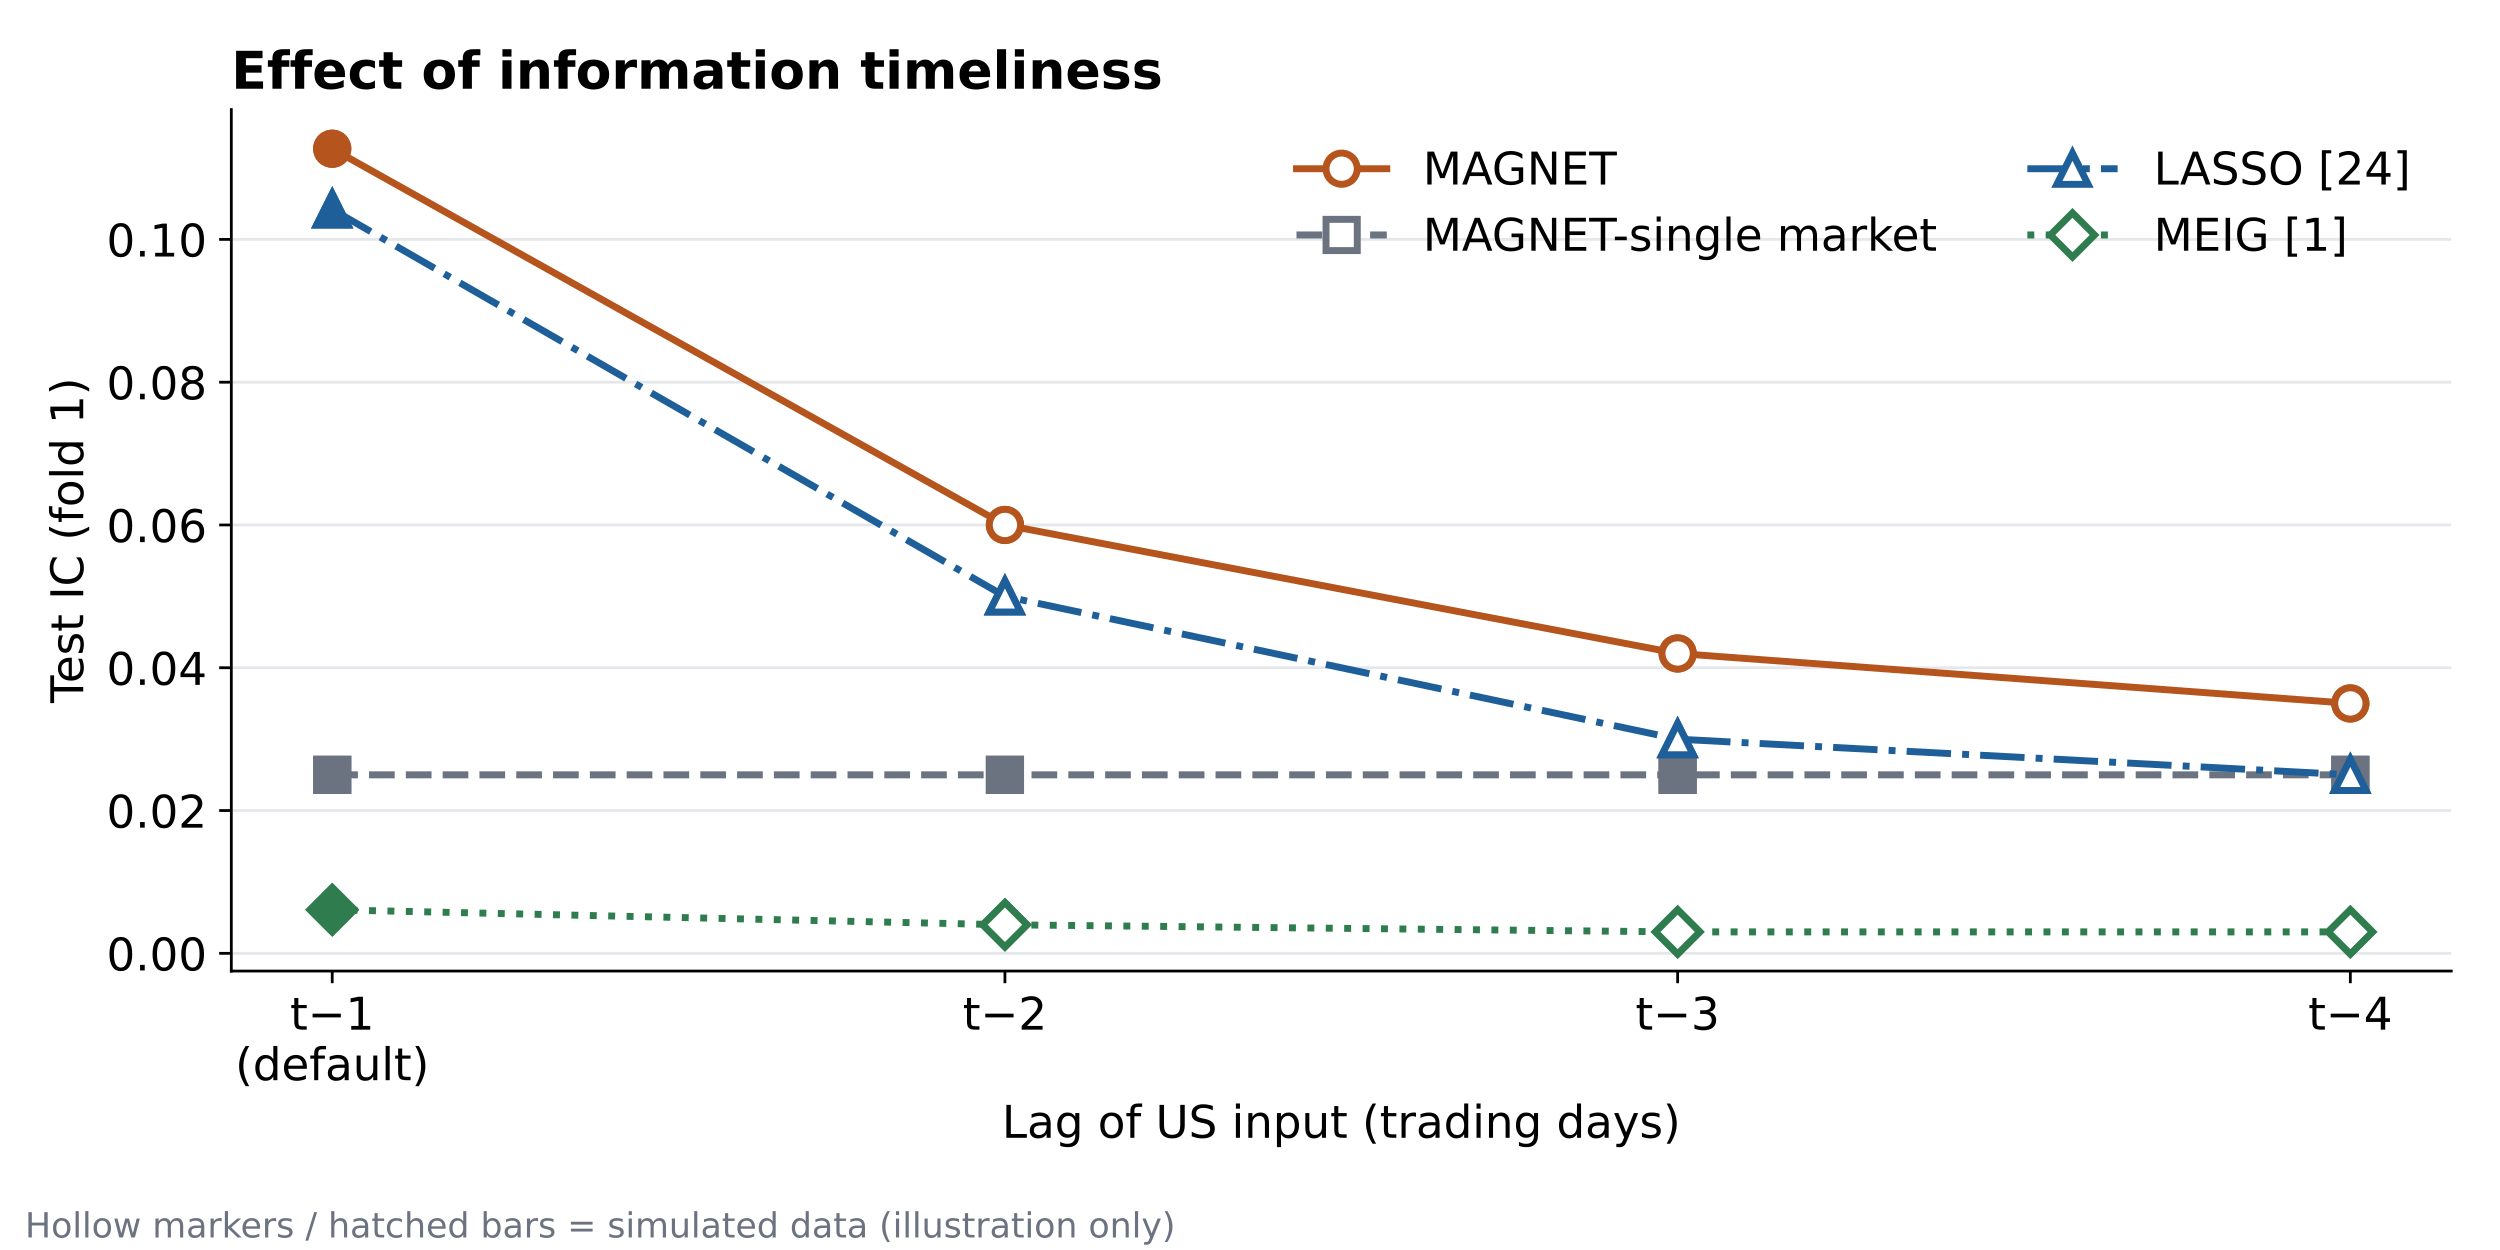
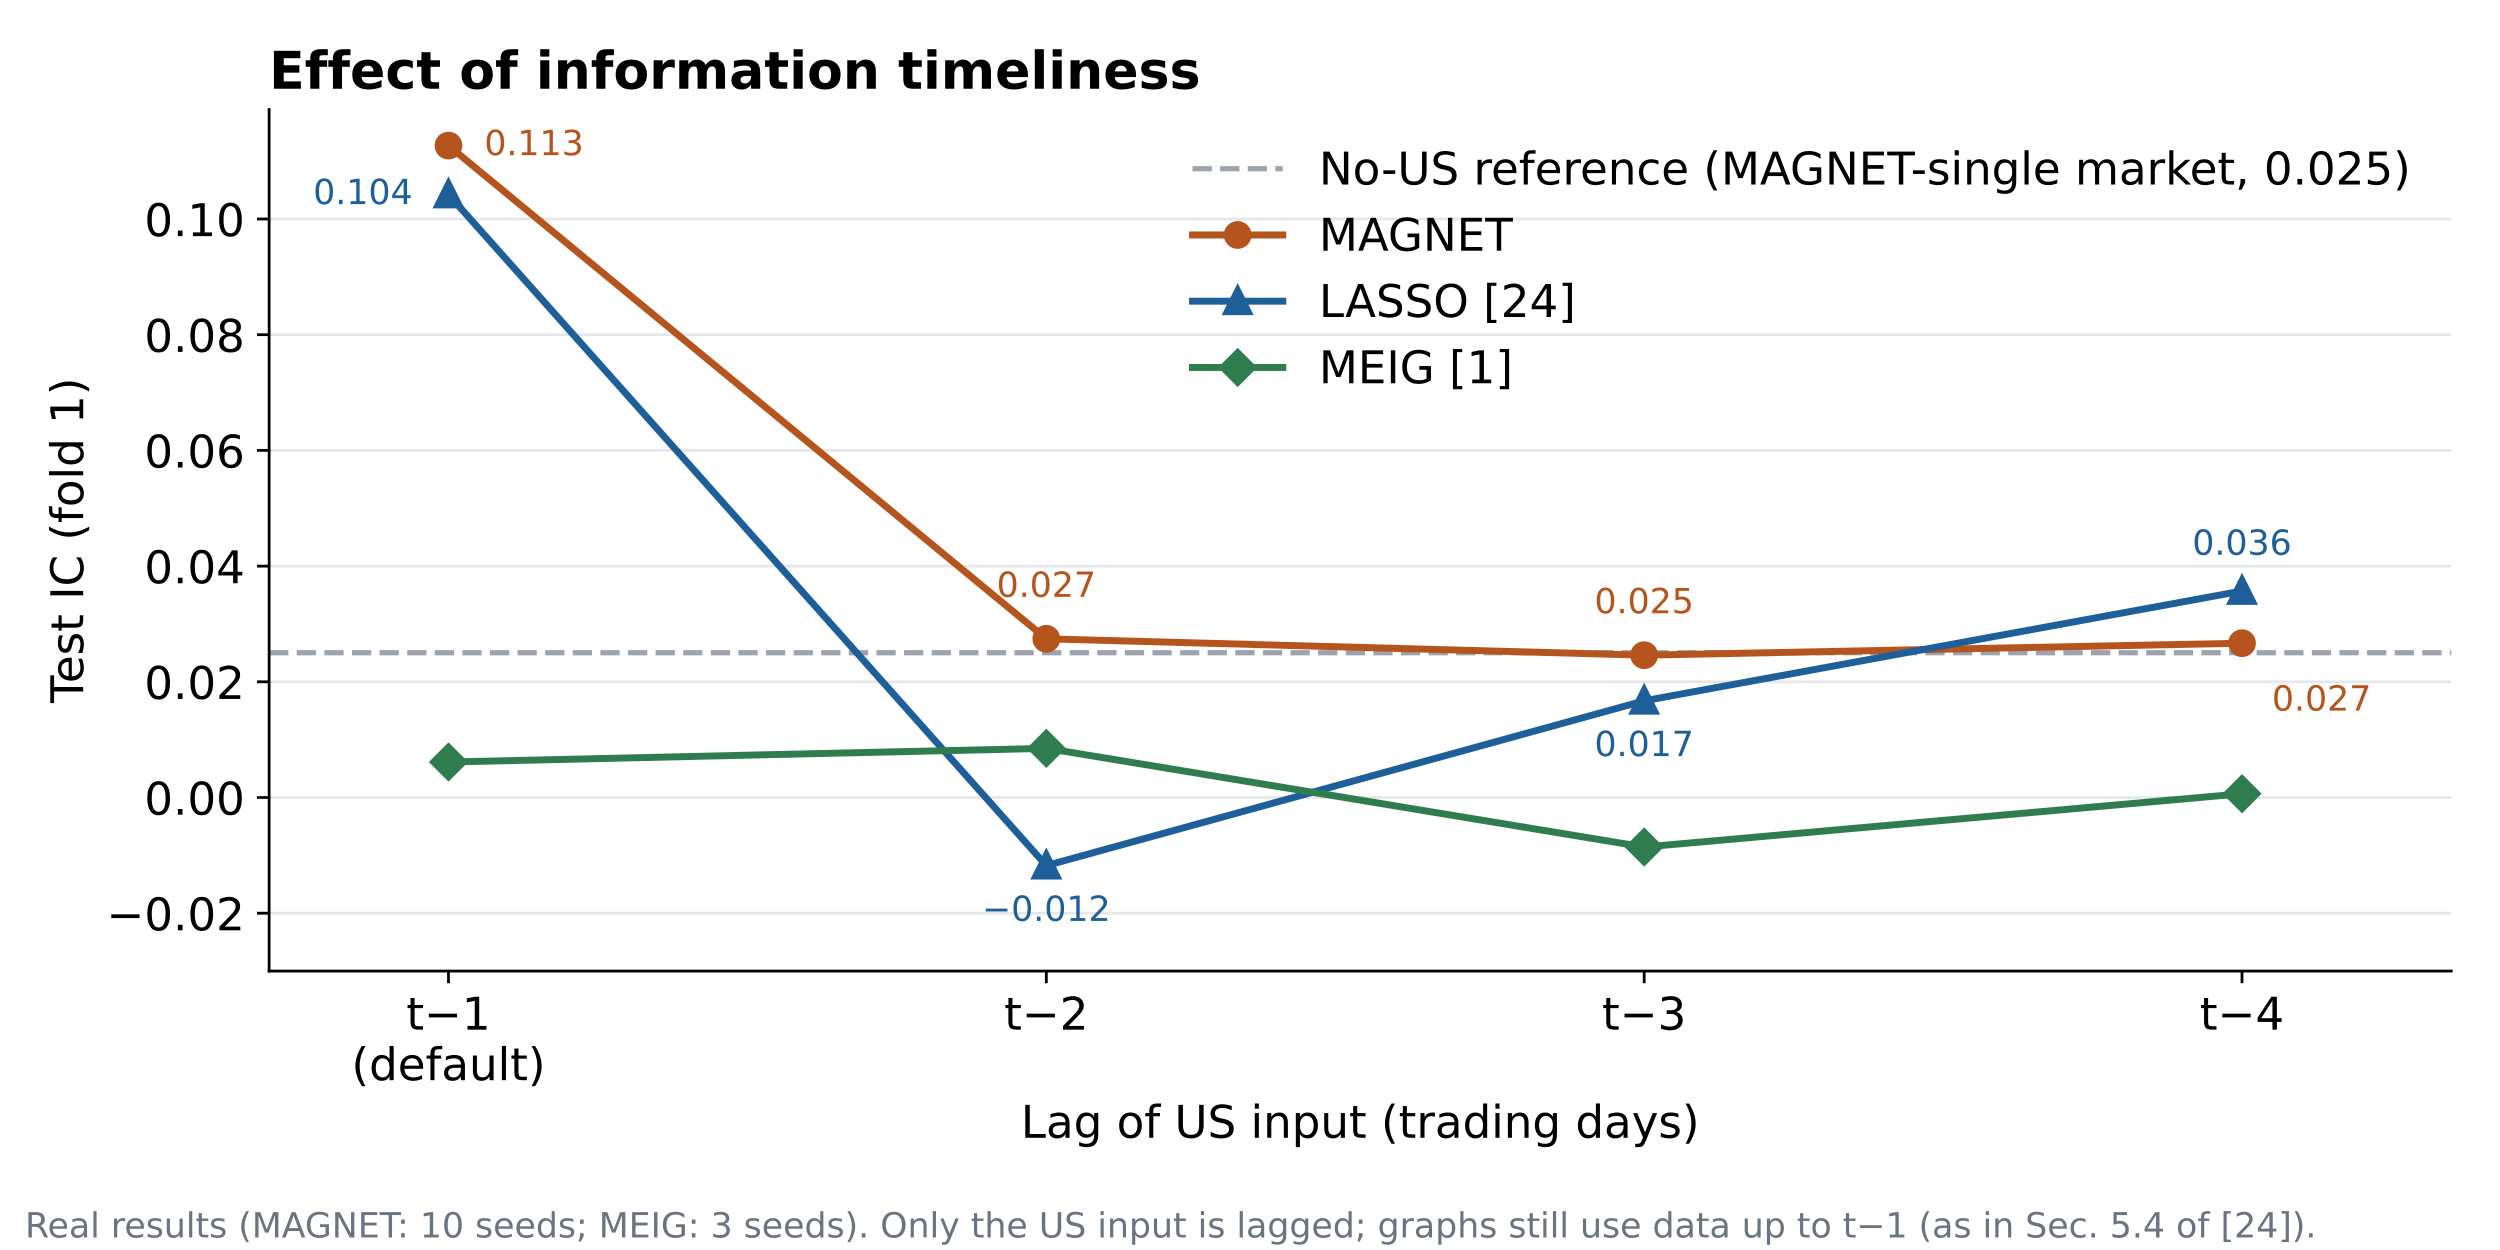
<svg xmlns="http://www.w3.org/2000/svg" xmlns:xlink="http://www.w3.org/1999/xlink" width="720pt" height="360pt" viewBox="0 0 720 360" version="1.1">
  <defs>
    <style type="text/css">*{stroke-linejoin: round; stroke-linecap: butt}</style>
  </defs>
  <g id="figure_1">
    <g id="patch_1">
      <path d="M 0 360  L 720 360  L 720 0  L 0 0  z " style="fill: #ffffff" />
    </g>
    <g id="axes_1">
      <g id="patch_2">
-         <path d="M 66.62 279.664  L 705.96 279.664  L 705.96 31.56  L 66.62 31.56  z " style="fill: #ffffff" />
+         <path d="M 77.51 279.664  L 705.96 279.664  L 705.96 31.56  L 77.51 31.56  z " style="fill: #ffffff" />
      </g>
      <g id="matplotlib.axis_1">
        <g id="xtick_1">
          <g id="line2d_1">
            <defs>
-               <path id="md78af3b7eb" d="M 0 0  L 0 3.5  " style="stroke: #000000; stroke-width: 0.8" />
+               <path id="m58a9f85741" d="M 0 0  L 0 3.5  " style="stroke: #000000; stroke-width: 0.8" />
            </defs>
            <g>
-               <use xlink:href="#md78af3b7eb" x="95.681" y="279.664" style="stroke: #000000; stroke-width: 0.8" />
+               <use xlink:href="#m58a9f85741" x="129.163" y="279.664" style="stroke: #000000; stroke-width: 0.8" />
            </g>
          </g>
          <g id="text_1">
-             <text style="font-size: 13px; font-family: 'DejaVu Sans'" transform="translate(83.55028 296.542)">t−1</text>
-             <text style="font-size: 13px; font-family: 'DejaVu Sans'" transform="translate(67.73802 311.0991)">(default)</text>
+             <text style="font-size: 13px; font-family: 'DejaVu Sans'" transform="translate(117.0328 296.542)">t−1</text>
+             <text style="font-size: 13px; font-family: 'DejaVu Sans'" transform="translate(101.2205 311.0991)">(default)</text>
          </g>
        </g>
        <g id="xtick_2">
          <g id="line2d_2">
            <g>
-               <use xlink:href="#md78af3b7eb" x="289.42" y="279.664" style="stroke: #000000; stroke-width: 0.8" />
+               <use xlink:href="#m58a9f85741" x="301.342" y="279.664" style="stroke: #000000; stroke-width: 0.8" />
            </g>
          </g>
          <g id="text_2">
-             <text style="font-size: 13px; font-family: 'DejaVu Sans'; text-anchor: middle" x="289.42" y="296.542" transform="rotate(-0 289.4203 296.542)">t−2</text>
+             <text style="font-size: 13px; font-family: 'DejaVu Sans'; text-anchor: middle" x="301.342" y="296.542" transform="rotate(-0 301.3415 296.542)">t−2</text>
          </g>
        </g>
        <g id="xtick_3">
          <g id="line2d_3">
            <g>
-               <use xlink:href="#md78af3b7eb" x="483.16" y="279.664" style="stroke: #000000; stroke-width: 0.8" />
+               <use xlink:href="#m58a9f85741" x="473.52" y="279.664" style="stroke: #000000; stroke-width: 0.8" />
            </g>
          </g>
          <g id="text_3">
-             <text style="font-size: 13px; font-family: 'DejaVu Sans'; text-anchor: middle" x="483.16" y="296.542" transform="rotate(-0 483.1597 296.542)">t−3</text>
+             <text style="font-size: 13px; font-family: 'DejaVu Sans'; text-anchor: middle" x="473.52" y="296.542" transform="rotate(-0 473.5196 296.542)">t−3</text>
          </g>
        </g>
        <g id="xtick_4">
          <g id="line2d_4">
            <g>
-               <use xlink:href="#md78af3b7eb" x="676.899" y="279.664" style="stroke: #000000; stroke-width: 0.8" />
+               <use xlink:href="#m58a9f85741" x="645.698" y="279.664" style="stroke: #000000; stroke-width: 0.8" />
            </g>
          </g>
          <g id="text_4">
-             <text style="font-size: 13px; font-family: 'DejaVu Sans'; text-anchor: middle" x="676.899" y="296.542" transform="rotate(-0 676.8991 296.542)">t−4</text>
+             <text style="font-size: 13px; font-family: 'DejaVu Sans'; text-anchor: middle" x="645.698" y="296.542" transform="rotate(-0 645.6977 296.542)">t−4</text>
          </g>
        </g>
        <g id="text_5">
-           <text style="font-size: 13px; font-family: 'DejaVu Sans'; text-anchor: middle" x="386.29" y="327.681" transform="rotate(-0 386.29 327.6807)">Lag of US input (trading days)</text>
+           <text style="font-size: 13px; font-family: 'DejaVu Sans'; text-anchor: middle" x="391.735" y="327.681" transform="rotate(-0 391.735 327.6807)">Lag of US input (trading days)</text>
        </g>
      </g>
      <g id="matplotlib.axis_2">
        <g id="ytick_1">
          <g id="line2d_5">
-             <path d="M 66.62 274.555  L 705.96 274.555  " clip-path="url(#pb8edd65699)" style="fill: none; stroke: #e5e7eb; stroke-width: 0.8; stroke-linecap: square" />
+             <path d="M 77.51 263.003  L 705.96 263.003  " clip-path="url(#p80604689a9)" style="fill: none; stroke: #e5e7eb; stroke-width: 0.8; stroke-linecap: square" />
          </g>
          <g id="line2d_6">
            <defs>
-               <path id="mc77940cc1b" d="M 0 0  L -3.5 0  " style="stroke: #000000; stroke-width: 0.8" />
+               <path id="m87b561cf2a" d="M 0 0  L -3.5 0  " style="stroke: #000000; stroke-width: 0.8" />
            </defs>
            <g>
-               <use xlink:href="#mc77940cc1b" x="66.62" y="274.555" style="stroke: #000000; stroke-width: 0.8" />
+               <use xlink:href="#m87b561cf2a" x="77.51" y="263.003" style="stroke: #000000; stroke-width: 0.8" />
            </g>
          </g>
          <g id="text_6">
-             <text style="font-size: 13px; font-family: 'DejaVu Sans'; text-anchor: end" x="59.62" y="279.494" transform="rotate(-0 59.62 279.4937)">0.00</text>
+             <text style="font-size: 13px; font-family: 'DejaVu Sans'; text-anchor: end" x="70.51" y="267.942" transform="rotate(-0 70.51 267.9422)">−0.02</text>
          </g>
        </g>
        <g id="ytick_2">
          <g id="line2d_7">
-             <path d="M 66.62 233.434  L 705.96 233.434  " clip-path="url(#pb8edd65699)" style="fill: none; stroke: #e5e7eb; stroke-width: 0.8; stroke-linecap: square" />
+             <path d="M 77.51 229.682  L 705.96 229.682  " clip-path="url(#p80604689a9)" style="fill: none; stroke: #e5e7eb; stroke-width: 0.8; stroke-linecap: square" />
          </g>
          <g id="line2d_8">
            <g>
-               <use xlink:href="#mc77940cc1b" x="66.62" y="233.434" style="stroke: #000000; stroke-width: 0.8" />
+               <use xlink:href="#m87b561cf2a" x="77.51" y="229.682" style="stroke: #000000; stroke-width: 0.8" />
            </g>
          </g>
          <g id="text_7">
-             <text style="font-size: 13px; font-family: 'DejaVu Sans'; text-anchor: end" x="59.62" y="238.373" transform="rotate(-0 59.62 238.3726)">0.02</text>
+             <text style="font-size: 13px; font-family: 'DejaVu Sans'; text-anchor: end" x="70.51" y="234.621" transform="rotate(-0 70.51 234.6208)">0.00</text>
          </g>
        </g>
        <g id="ytick_3">
          <g id="line2d_9">
-             <path d="M 66.62 192.313  L 705.96 192.313  " clip-path="url(#pb8edd65699)" style="fill: none; stroke: #e5e7eb; stroke-width: 0.8; stroke-linecap: square" />
+             <path d="M 77.51 196.36  L 705.96 196.36  " clip-path="url(#p80604689a9)" style="fill: none; stroke: #e5e7eb; stroke-width: 0.8; stroke-linecap: square" />
          </g>
          <g id="line2d_10">
            <g>
-               <use xlink:href="#mc77940cc1b" x="66.62" y="192.313" style="stroke: #000000; stroke-width: 0.8" />
+               <use xlink:href="#m87b561cf2a" x="77.51" y="196.36" style="stroke: #000000; stroke-width: 0.8" />
            </g>
          </g>
          <g id="text_8">
-             <text style="font-size: 13px; font-family: 'DejaVu Sans'; text-anchor: end" x="59.62" y="197.252" transform="rotate(-0 59.62 197.2515)">0.04</text>
+             <text style="font-size: 13px; font-family: 'DejaVu Sans'; text-anchor: end" x="70.51" y="201.299" transform="rotate(-0 70.51 201.2993)">0.02</text>
          </g>
        </g>
        <g id="ytick_4">
          <g id="line2d_11">
-             <path d="M 66.62 151.191  L 705.96 151.191  " clip-path="url(#pb8edd65699)" style="fill: none; stroke: #e5e7eb; stroke-width: 0.8; stroke-linecap: square" />
+             <path d="M 77.51 163.039  L 705.96 163.039  " clip-path="url(#p80604689a9)" style="fill: none; stroke: #e5e7eb; stroke-width: 0.8; stroke-linecap: square" />
          </g>
          <g id="line2d_12">
            <g>
-               <use xlink:href="#mc77940cc1b" x="66.62" y="151.191" style="stroke: #000000; stroke-width: 0.8" />
+               <use xlink:href="#m87b561cf2a" x="77.51" y="163.039" style="stroke: #000000; stroke-width: 0.8" />
            </g>
          </g>
          <g id="text_9">
-             <text style="font-size: 13px; font-family: 'DejaVu Sans'; text-anchor: end" x="59.62" y="156.13" transform="rotate(-0 59.62 156.1305)">0.06</text>
+             <text style="font-size: 13px; font-family: 'DejaVu Sans'; text-anchor: end" x="70.51" y="167.978" transform="rotate(-0 70.51 167.9778)">0.04</text>
          </g>
        </g>
        <g id="ytick_5">
          <g id="line2d_13">
-             <path d="M 66.62 110.07  L 705.96 110.07  " clip-path="url(#pb8edd65699)" style="fill: none; stroke: #e5e7eb; stroke-width: 0.8; stroke-linecap: square" />
+             <path d="M 77.51 129.717  L 705.96 129.717  " clip-path="url(#p80604689a9)" style="fill: none; stroke: #e5e7eb; stroke-width: 0.8; stroke-linecap: square" />
          </g>
          <g id="line2d_14">
            <g>
-               <use xlink:href="#mc77940cc1b" x="66.62" y="110.07" style="stroke: #000000; stroke-width: 0.8" />
+               <use xlink:href="#m87b561cf2a" x="77.51" y="129.717" style="stroke: #000000; stroke-width: 0.8" />
            </g>
          </g>
          <g id="text_10">
-             <text style="font-size: 13px; font-family: 'DejaVu Sans'; text-anchor: end" x="59.62" y="115.009" transform="rotate(-0 59.62 115.0094)">0.08</text>
+             <text style="font-size: 13px; font-family: 'DejaVu Sans'; text-anchor: end" x="70.51" y="134.656" transform="rotate(-0 70.51 134.6563)">0.06</text>
          </g>
        </g>
        <g id="ytick_6">
          <g id="line2d_15">
-             <path d="M 66.62 68.949  L 705.96 68.949  " clip-path="url(#pb8edd65699)" style="fill: none; stroke: #e5e7eb; stroke-width: 0.8; stroke-linecap: square" />
+             <path d="M 77.51 96.396  L 705.96 96.396  " clip-path="url(#p80604689a9)" style="fill: none; stroke: #e5e7eb; stroke-width: 0.8; stroke-linecap: square" />
          </g>
          <g id="line2d_16">
            <g>
-               <use xlink:href="#mc77940cc1b" x="66.62" y="68.949" style="stroke: #000000; stroke-width: 0.8" />
+               <use xlink:href="#m87b561cf2a" x="77.51" y="96.396" style="stroke: #000000; stroke-width: 0.8" />
            </g>
          </g>
          <g id="text_11">
-             <text style="font-size: 13px; font-family: 'DejaVu Sans'; text-anchor: end" x="59.62" y="73.888" transform="rotate(-0 59.62 73.88832)">0.10</text>
-           </g>
-         </g>
-         <g id="text_12">
-           <text style="font-size: 13px; font-family: 'DejaVu Sans'; text-anchor: middle" x="23.971" y="155.612" transform="rotate(-90 23.97109 155.612)">Test IC (fold 1)</text>
-         </g>
-       </g>
-       <g id="line2d_17">
-         <path d="M 95.681 42.837  L 289.42 151.191  L 483.16 188.2  L 676.899 202.593  " clip-path="url(#pb8edd65699)" style="fill: none; stroke: #b5541c; stroke-width: 2; stroke-linecap: square" />
+             <text style="font-size: 13px; font-family: 'DejaVu Sans'; text-anchor: end" x="70.51" y="101.335" transform="rotate(-0 70.51 101.3349)">0.08</text>
+           </g>
+         </g>
+         <g id="ytick_7">
+           <g id="line2d_17">
+             <path d="M 77.51 63.074  L 705.96 63.074  " clip-path="url(#p80604689a9)" style="fill: none; stroke: #e5e7eb; stroke-width: 0.8; stroke-linecap: square" />
+           </g>
+           <g id="line2d_18">
+             <g>
+               <use xlink:href="#m87b561cf2a" x="77.51" y="63.074" style="stroke: #000000; stroke-width: 0.8" />
+             </g>
+           </g>
+           <g id="text_12">
+             <text style="font-size: 13px; font-family: 'DejaVu Sans'; text-anchor: end" x="70.51" y="68.013" transform="rotate(-0 70.51 68.0134)">0.10</text>
+           </g>
+         </g>
+         <g id="text_13">
+           <text style="font-size: 13px; font-family: 'DejaVu Sans'; text-anchor: middle" x="23.968" y="155.612" transform="rotate(-90 23.9675 155.612)">Test IC (fold 1)</text>
+         </g>
+       </g>
+       <g id="line2d_19">
+         <path d="M 77.51 187.99  L 705.96 187.99  " clip-path="url(#p80604689a9)" style="fill: none; stroke-dasharray: 5.55,2.4; stroke-dashoffset: 0; stroke: #9ca3af; stroke-width: 1.5" />
+       </g>
+       <g id="line2d_20">
+         <path d="M 129.163 41.928  L 301.342 183.979  L 473.52 188.696  L 645.698 185.24  " clip-path="url(#p80604689a9)" style="fill: none; stroke: #b5541c; stroke-width: 2; stroke-linecap: square" />
        <defs>
-           <path id="m937415e508" d="M 0 4.5  C 1.193 4.5 2.338 4.026 3.182 3.182  C 4.026 2.338 4.5 1.193 4.5 0  C 4.5 -1.193 4.026 -2.338 3.182 -3.182  C 2.338 -4.026 1.193 -4.5 0 -4.5  C -1.193 -4.5 -2.338 -4.026 -3.182 -3.182  C -4.026 -2.338 -4.5 -1.193 -4.5 0  C -4.5 1.193 -4.026 2.338 -3.182 3.182  C -2.338 4.026 -1.193 4.5 0 4.5  z " style="stroke: #b5541c; stroke-width: 2" />
+           <path id="ma0985636bb" d="M 0 3  C 0.796 3 1.559 2.684 2.121 2.121  C 2.684 1.559 3 0.796 3 0  C 3 -0.796 2.684 -1.559 2.121 -2.121  C 1.559 -2.684 0.796 -3 0 -3  C -0.796 -3 -1.559 -2.684 -2.121 -2.121  C -2.684 -1.559 -3 -0.796 -3 0  C -3 0.796 -2.684 1.559 -2.121 2.121  C -1.559 2.684 -0.796 3 0 3  z " style="stroke: #b5541c; stroke-width: 2" />
        </defs>
-         <g clip-path="url(#pb8edd65699)">
-           <use xlink:href="#m937415e508" x="95.681" y="42.837" style="fill: #ffffff; stroke: #b5541c; stroke-width: 2" />
-           <use xlink:href="#m937415e508" x="289.42" y="151.191" style="fill: #ffffff; stroke: #b5541c; stroke-width: 2" />
-           <use xlink:href="#m937415e508" x="483.16" y="188.2" style="fill: #ffffff; stroke: #b5541c; stroke-width: 2" />
-           <use xlink:href="#m937415e508" x="676.899" y="202.593" style="fill: #ffffff; stroke: #b5541c; stroke-width: 2" />
-         </g>
-       </g>
-       <g id="line2d_18">
-         <path d="M 95.681 42.837  " clip-path="url(#pb8edd65699)" style="fill: none; stroke: #b5541c; stroke-width: 1.5; stroke-linecap: square" />
+         <g clip-path="url(#p80604689a9)">
+           <use xlink:href="#ma0985636bb" x="129.163" y="41.928" style="fill: #b5541c; stroke: #b5541c; stroke-width: 2" />
+           <use xlink:href="#ma0985636bb" x="301.342" y="183.979" style="fill: #b5541c; stroke: #b5541c; stroke-width: 2" />
+           <use xlink:href="#ma0985636bb" x="473.52" y="188.696" style="fill: #b5541c; stroke: #b5541c; stroke-width: 2" />
+           <use xlink:href="#ma0985636bb" x="645.698" y="185.24" style="fill: #b5541c; stroke: #b5541c; stroke-width: 2" />
+         </g>
+       </g>
+       <g id="line2d_21">
+         <path d="M 129.163 56.023  L 301.342 249.296  L 473.52 201.827  L 645.698 170.195  " clip-path="url(#p80604689a9)" style="fill: none; stroke: #1f5f99; stroke-width: 2; stroke-linecap: square" />
        <defs>
-           <path id="m8b515e9f89" d="M 0 4.5  C 1.193 4.5 2.338 4.026 3.182 3.182  C 4.026 2.338 4.5 1.193 4.5 0  C 4.5 -1.193 4.026 -2.338 3.182 -3.182  C 2.338 -4.026 1.193 -4.5 0 -4.5  C -1.193 -4.5 -2.338 -4.026 -3.182 -3.182  C -4.026 -2.338 -4.5 -1.193 -4.5 0  C -4.5 1.193 -4.026 2.338 -3.182 3.182  C -2.338 4.026 -1.193 4.5 0 4.5  z " style="stroke: #b5541c; stroke-width: 2" />
+           <path id="mddf61918c5" d="M 0 -3  L -3 3  L 3 3  z " style="stroke: #1f5f99; stroke-width: 2; stroke-linejoin: miter" />
        </defs>
-         <g clip-path="url(#pb8edd65699)">
-           <use xlink:href="#m8b515e9f89" x="95.681" y="42.837" style="fill: #b5541c; stroke: #b5541c; stroke-width: 2" />
-         </g>
-       </g>
-       <g id="line2d_19">
-         <path d="M 289.42 151.191  " clip-path="url(#pb8edd65699)" style="fill: none; stroke: #b5541c; stroke-width: 1.5; stroke-linecap: square" />
-         <g clip-path="url(#pb8edd65699)">
-           <use xlink:href="#m937415e508" x="289.42" y="151.191" style="fill: #ffffff; stroke: #b5541c; stroke-width: 2" />
-         </g>
-       </g>
-       <g id="line2d_20">
-         <path d="M 483.16 188.2  " clip-path="url(#pb8edd65699)" style="fill: none; stroke: #b5541c; stroke-width: 1.5; stroke-linecap: square" />
-         <g clip-path="url(#pb8edd65699)">
-           <use xlink:href="#m937415e508" x="483.16" y="188.2" style="fill: #ffffff; stroke: #b5541c; stroke-width: 2" />
-         </g>
-       </g>
-       <g id="line2d_21">
-         <path d="M 676.899 202.593  " clip-path="url(#pb8edd65699)" style="fill: none; stroke: #b5541c; stroke-width: 1.5; stroke-linecap: square" />
-         <g clip-path="url(#pb8edd65699)">
-           <use xlink:href="#m937415e508" x="676.899" y="202.593" style="fill: #ffffff; stroke: #b5541c; stroke-width: 2" />
+         <g clip-path="url(#p80604689a9)">
+           <use xlink:href="#mddf61918c5" x="129.163" y="56.023" style="fill: #1f5f99; stroke: #1f5f99; stroke-width: 2; stroke-linejoin: miter" />
+           <use xlink:href="#mddf61918c5" x="301.342" y="249.296" style="fill: #1f5f99; stroke: #1f5f99; stroke-width: 2; stroke-linejoin: miter" />
+           <use xlink:href="#mddf61918c5" x="473.52" y="201.827" style="fill: #1f5f99; stroke: #1f5f99; stroke-width: 2; stroke-linejoin: miter" />
+           <use xlink:href="#mddf61918c5" x="645.698" y="170.195" style="fill: #1f5f99; stroke: #1f5f99; stroke-width: 2; stroke-linejoin: miter" />
        </g>
      </g>
      <g id="line2d_22">
-         <path d="M 95.681 223.153  L 289.42 223.153  L 483.16 223.153  L 676.899 223.153  " clip-path="url(#pb8edd65699)" style="fill: none; stroke-dasharray: 7.4,3.2; stroke-dashoffset: 0; stroke: #6b7280; stroke-width: 2" />
+         <path d="M 129.163 219.457  L 301.342 215.52  L 473.52 243.94  L 645.698 228.587  " clip-path="url(#p80604689a9)" style="fill: none; stroke: #2f7d4f; stroke-width: 2; stroke-linecap: square" />
        <defs>
-           <path id="m12389fd13c" d="M -4.5 4.5  L 4.5 4.5  L 4.5 -4.5  L -4.5 -4.5  z " style="stroke: #6b7280; stroke-width: 2; stroke-linejoin: miter" />
+           <path id="m373e596735" d="M -0 4.243  L 4.243 0  L 0 -4.243  L -4.243 -0  z " style="stroke: #2f7d4f; stroke-width: 2; stroke-linejoin: miter" />
        </defs>
-         <g clip-path="url(#pb8edd65699)">
-           <use xlink:href="#m12389fd13c" x="95.681" y="223.153" style="fill: #ffffff; stroke: #6b7280; stroke-width: 2; stroke-linejoin: miter" />
-           <use xlink:href="#m12389fd13c" x="289.42" y="223.153" style="fill: #ffffff; stroke: #6b7280; stroke-width: 2; stroke-linejoin: miter" />
-           <use xlink:href="#m12389fd13c" x="483.16" y="223.153" style="fill: #ffffff; stroke: #6b7280; stroke-width: 2; stroke-linejoin: miter" />
-           <use xlink:href="#m12389fd13c" x="676.899" y="223.153" style="fill: #ffffff; stroke: #6b7280; stroke-width: 2; stroke-linejoin: miter" />
-         </g>
-       </g>
-       <g id="line2d_23">
-         <path d="M 95.681 223.153  " clip-path="url(#pb8edd65699)" style="fill: none; stroke: #6b7280; stroke-width: 1.5; stroke-linecap: square" />
-         <defs>
-           <path id="m046d0f06fe" d="M -4.5 4.5  L 4.5 4.5  L 4.5 -4.5  L -4.5 -4.5  z " style="stroke: #6b7280; stroke-width: 2; stroke-linejoin: miter" />
-         </defs>
-         <g clip-path="url(#pb8edd65699)">
-           <use xlink:href="#m046d0f06fe" x="95.681" y="223.153" style="fill: #6b7280; stroke: #6b7280; stroke-width: 2; stroke-linejoin: miter" />
-         </g>
-       </g>
-       <g id="line2d_24">
-         <path d="M 289.42 223.153  " clip-path="url(#pb8edd65699)" style="fill: none; stroke: #6b7280; stroke-width: 1.5; stroke-linecap: square" />
-         <g clip-path="url(#pb8edd65699)">
-           <use xlink:href="#m046d0f06fe" x="289.42" y="223.153" style="fill: #6b7280; stroke: #6b7280; stroke-width: 2; stroke-linejoin: miter" />
-         </g>
-       </g>
-       <g id="line2d_25">
-         <path d="M 483.16 223.153  " clip-path="url(#pb8edd65699)" style="fill: none; stroke: #6b7280; stroke-width: 1.5; stroke-linecap: square" />
-         <g clip-path="url(#pb8edd65699)">
-           <use xlink:href="#m046d0f06fe" x="483.16" y="223.153" style="fill: #6b7280; stroke: #6b7280; stroke-width: 2; stroke-linejoin: miter" />
-         </g>
-       </g>
-       <g id="line2d_26">
-         <path d="M 676.899 223.153  " clip-path="url(#pb8edd65699)" style="fill: none; stroke: #6b7280; stroke-width: 1.5; stroke-linecap: square" />
-         <g clip-path="url(#pb8edd65699)">
-           <use xlink:href="#m046d0f06fe" x="676.899" y="223.153" style="fill: #6b7280; stroke: #6b7280; stroke-width: 2; stroke-linejoin: miter" />
-         </g>
-       </g>
-       <g id="line2d_27">
-         <path d="M 95.681 60.314  L 289.42 171.752  L 483.16 212.873  L 676.899 223.153  " clip-path="url(#pb8edd65699)" style="fill: none; stroke-dasharray: 12.8,3.2,2,3.2; stroke-dashoffset: 0; stroke: #1f5f99; stroke-width: 2" />
-         <defs>
-           <path id="m44c5d8cbea" d="M 0 -4.5  L -4.5 4.5  L 4.5 4.5  z " style="stroke: #1f5f99; stroke-width: 2; stroke-linejoin: miter" />
-         </defs>
-         <g clip-path="url(#pb8edd65699)">
-           <use xlink:href="#m44c5d8cbea" x="95.681" y="60.314" style="fill: #ffffff; stroke: #1f5f99; stroke-width: 2; stroke-linejoin: miter" />
-           <use xlink:href="#m44c5d8cbea" x="289.42" y="171.752" style="fill: #ffffff; stroke: #1f5f99; stroke-width: 2; stroke-linejoin: miter" />
-           <use xlink:href="#m44c5d8cbea" x="483.16" y="212.873" style="fill: #ffffff; stroke: #1f5f99; stroke-width: 2; stroke-linejoin: miter" />
-           <use xlink:href="#m44c5d8cbea" x="676.899" y="223.153" style="fill: #ffffff; stroke: #1f5f99; stroke-width: 2; stroke-linejoin: miter" />
-         </g>
-       </g>
-       <g id="line2d_28">
-         <path d="M 95.681 60.314  " clip-path="url(#pb8edd65699)" style="fill: none; stroke: #1f5f99; stroke-width: 1.5; stroke-linecap: square" />
-         <defs>
-           <path id="mac5bb21649" d="M 0 -4.5  L -4.5 4.5  L 4.5 4.5  z " style="stroke: #1f5f99; stroke-width: 2; stroke-linejoin: miter" />
-         </defs>
-         <g clip-path="url(#pb8edd65699)">
-           <use xlink:href="#mac5bb21649" x="95.681" y="60.314" style="fill: #1f5f99; stroke: #1f5f99; stroke-width: 2; stroke-linejoin: miter" />
-         </g>
-       </g>
-       <g id="line2d_29">
-         <path d="M 289.42 171.752  " clip-path="url(#pb8edd65699)" style="fill: none; stroke: #1f5f99; stroke-width: 1.5; stroke-linecap: square" />
-         <g clip-path="url(#pb8edd65699)">
-           <use xlink:href="#m44c5d8cbea" x="289.42" y="171.752" style="fill: #ffffff; stroke: #1f5f99; stroke-width: 2; stroke-linejoin: miter" />
-         </g>
-       </g>
-       <g id="line2d_30">
-         <path d="M 483.16 212.873  " clip-path="url(#pb8edd65699)" style="fill: none; stroke: #1f5f99; stroke-width: 1.5; stroke-linecap: square" />
-         <g clip-path="url(#pb8edd65699)">
-           <use xlink:href="#m44c5d8cbea" x="483.16" y="212.873" style="fill: #ffffff; stroke: #1f5f99; stroke-width: 2; stroke-linejoin: miter" />
-         </g>
-       </g>
-       <g id="line2d_31">
-         <path d="M 676.899 223.153  " clip-path="url(#pb8edd65699)" style="fill: none; stroke: #1f5f99; stroke-width: 1.5; stroke-linecap: square" />
-         <g clip-path="url(#pb8edd65699)">
-           <use xlink:href="#m44c5d8cbea" x="676.899" y="223.153" style="fill: #ffffff; stroke: #1f5f99; stroke-width: 2; stroke-linejoin: miter" />
-         </g>
-       </g>
-       <g id="line2d_32">
-         <path d="M 95.681 262.013  L 289.42 266.33  L 483.16 268.387  L 676.899 268.387  " clip-path="url(#pb8edd65699)" style="fill: none; stroke-dasharray: 2,3.3; stroke-dashoffset: 0; stroke: #2f7d4f; stroke-width: 2" />
-         <defs>
-           <path id="m26f4a1d403" d="M -0 6.364  L 6.364 0  L 0 -6.364  L -6.364 -0  z " style="stroke: #2f7d4f; stroke-width: 2; stroke-linejoin: miter" />
-         </defs>
-         <g clip-path="url(#pb8edd65699)">
-           <use xlink:href="#m26f4a1d403" x="95.681" y="262.013" style="fill: #ffffff; stroke: #2f7d4f; stroke-width: 2; stroke-linejoin: miter" />
-           <use xlink:href="#m26f4a1d403" x="289.42" y="266.33" style="fill: #ffffff; stroke: #2f7d4f; stroke-width: 2; stroke-linejoin: miter" />
-           <use xlink:href="#m26f4a1d403" x="483.16" y="268.387" style="fill: #ffffff; stroke: #2f7d4f; stroke-width: 2; stroke-linejoin: miter" />
-           <use xlink:href="#m26f4a1d403" x="676.899" y="268.387" style="fill: #ffffff; stroke: #2f7d4f; stroke-width: 2; stroke-linejoin: miter" />
-         </g>
-       </g>
-       <g id="line2d_33">
-         <path d="M 95.681 262.013  " clip-path="url(#pb8edd65699)" style="fill: none; stroke: #2f7d4f; stroke-width: 1.5; stroke-linecap: square" />
-         <defs>
-           <path id="m6be937183a" d="M -0 6.364  L 6.364 0  L 0 -6.364  L -6.364 -0  z " style="stroke: #2f7d4f; stroke-width: 2; stroke-linejoin: miter" />
-         </defs>
-         <g clip-path="url(#pb8edd65699)">
-           <use xlink:href="#m6be937183a" x="95.681" y="262.013" style="fill: #2f7d4f; stroke: #2f7d4f; stroke-width: 2; stroke-linejoin: miter" />
-         </g>
-       </g>
-       <g id="line2d_34">
-         <path d="M 289.42 266.33  " clip-path="url(#pb8edd65699)" style="fill: none; stroke: #2f7d4f; stroke-width: 1.5; stroke-linecap: square" />
-         <g clip-path="url(#pb8edd65699)">
-           <use xlink:href="#m26f4a1d403" x="289.42" y="266.33" style="fill: #ffffff; stroke: #2f7d4f; stroke-width: 2; stroke-linejoin: miter" />
-         </g>
-       </g>
-       <g id="line2d_35">
-         <path d="M 483.16 268.387  " clip-path="url(#pb8edd65699)" style="fill: none; stroke: #2f7d4f; stroke-width: 1.5; stroke-linecap: square" />
-         <g clip-path="url(#pb8edd65699)">
-           <use xlink:href="#m26f4a1d403" x="483.16" y="268.387" style="fill: #ffffff; stroke: #2f7d4f; stroke-width: 2; stroke-linejoin: miter" />
-         </g>
-       </g>
-       <g id="line2d_36">
-         <path d="M 676.899 268.387  " clip-path="url(#pb8edd65699)" style="fill: none; stroke: #2f7d4f; stroke-width: 1.5; stroke-linecap: square" />
-         <g clip-path="url(#pb8edd65699)">
-           <use xlink:href="#m26f4a1d403" x="676.899" y="268.387" style="fill: #ffffff; stroke: #2f7d4f; stroke-width: 2; stroke-linejoin: miter" />
+         <g clip-path="url(#p80604689a9)">
+           <use xlink:href="#m373e596735" x="129.163" y="219.457" style="fill: #2f7d4f; stroke: #2f7d4f; stroke-width: 2; stroke-linejoin: miter" />
+           <use xlink:href="#m373e596735" x="301.342" y="215.52" style="fill: #2f7d4f; stroke: #2f7d4f; stroke-width: 2; stroke-linejoin: miter" />
+           <use xlink:href="#m373e596735" x="473.52" y="243.94" style="fill: #2f7d4f; stroke: #2f7d4f; stroke-width: 2; stroke-linejoin: miter" />
+           <use xlink:href="#m373e596735" x="645.698" y="228.587" style="fill: #2f7d4f; stroke: #2f7d4f; stroke-width: 2; stroke-linejoin: miter" />
        </g>
      </g>
      <g id="patch_3">
-         <path d="M 66.62 279.664  L 66.62 31.56  " style="fill: none; stroke: #000000; stroke-width: 0.8; stroke-linejoin: miter; stroke-linecap: square" />
+         <path d="M 77.51 279.664  L 77.51 31.56  " style="fill: none; stroke: #000000; stroke-width: 0.8; stroke-linejoin: miter; stroke-linecap: square" />
      </g>
      <g id="patch_4">
-         <path d="M 66.62 279.664  L 705.96 279.664  " style="fill: none; stroke: #000000; stroke-width: 0.8; stroke-linejoin: miter; stroke-linecap: square" />
-       </g>
-       <g id="text_13">
-         <text style="font-weight: 700; font-size: 15px; font-family: 'DejaVu Sans'; text-anchor: start" x="66.62" y="25.56" transform="rotate(-0 66.62 25.56)">Effect of information timeliness</text>
+         <path d="M 77.51 279.664  L 705.96 279.664  " style="fill: none; stroke: #000000; stroke-width: 0.8; stroke-linejoin: miter; stroke-linecap: square" />
+       </g>
+       <g id="text_14">
+         <text style="font-size: 10px; font-family: 'DejaVu Sans'; text-anchor: start; fill: #b5541c" x="139.494" y="44.688" transform="rotate(-0 139.4941 44.68777)">0.113</text>
+       </g>
+       <g id="text_15">
+         <text style="font-size: 10px; font-family: 'DejaVu Sans'; text-anchor: middle; fill: #b5541c" x="301.342" y="171.903" transform="rotate(-0 301.3415 171.9027)">0.027</text>
+       </g>
+       <g id="text_16">
+         <text style="font-size: 10px; font-family: 'DejaVu Sans'; text-anchor: middle; fill: #b5541c" x="473.52" y="176.62" transform="rotate(-0 473.5196 176.62)">0.025</text>
+       </g>
+       <g id="text_17">
+         <text style="font-size: 10px; font-family: 'DejaVu Sans'; text-anchor: start; fill: #b5541c" x="654.307" y="204.661" transform="rotate(-0 654.3066 204.6606)">0.027</text>
+       </g>
+       <g id="text_18">
+         <text style="font-size: 10px; font-family: 'DejaVu Sans'; text-anchor: end; fill: #1f5f99" x="118.833" y="58.782" transform="rotate(-0 118.8327 58.78204)">0.104</text>
+       </g>
+       <g id="text_19">
+         <text style="font-size: 10px; font-family: 'DejaVu Sans'; text-anchor: middle; fill: #1f5f99" x="301.342" y="265.225" transform="rotate(-0 301.3415 265.225)">−0.012</text>
+       </g>
+       <g id="text_20">
+         <text style="font-size: 10px; font-family: 'DejaVu Sans'; text-anchor: middle; fill: #1f5f99" x="473.52" y="217.756" transform="rotate(-0 473.5196 217.7559)">0.017</text>
+       </g>
+       <g id="text_21">
+         <text style="font-size: 10px; font-family: 'DejaVu Sans'; text-anchor: middle; fill: #1f5f99" x="645.698" y="159.785" transform="rotate(-0 645.6977 159.7852)">0.036</text>
+       </g>
+       <g id="text_22">
+         <text style="font-weight: 700; font-size: 15px; font-family: 'DejaVu Sans'; text-anchor: start" x="77.51" y="25.56" transform="rotate(-0 77.51 25.56)">Effect of information timeliness</text>
      </g>
      <g id="legend_1">
-         <g id="line2d_37">
-           <path d="M 373.392 48.588  L 386.392 48.588  L 399.392 48.588  " style="fill: none; stroke: #b5541c; stroke-width: 2; stroke-linecap: square" />
+         <g id="line2d_23">
+           <path d="M 343.447 48.588  L 356.447 48.588  L 369.447 48.588  " style="fill: none; stroke-dasharray: 5.55,2.4; stroke-dashoffset: 0; stroke: #9ca3af; stroke-width: 1.5" />
+         </g>
+         <g id="text_23">
+           <text style="font-size: 13px; font-family: 'DejaVu Sans'; text-anchor: start" x="379.847" y="53.138" transform="rotate(-0 379.8469 53.13797)">No-US reference (MAGNET-single market, 0.025)</text>
+         </g>
+         <g id="line2d_24">
+           <path d="M 343.447 67.67  L 356.447 67.67  L 369.447 67.67  " style="fill: none; stroke: #b5541c; stroke-width: 2; stroke-linecap: square" />
          <g>
-             <use xlink:href="#m937415e508" x="386.392" y="48.588" style="fill: #ffffff; stroke: #b5541c; stroke-width: 2" />
-           </g>
-         </g>
-         <g id="text_14">
-           <text style="font-size: 13px; font-family: 'DejaVu Sans'; text-anchor: start" x="409.792" y="53.138" transform="rotate(-0 409.7916 53.13797)">MAGNET</text>
-         </g>
-         <g id="line2d_38">
-           <path d="M 373.392 67.67  L 386.392 67.67  L 399.392 67.67  " style="fill: none; stroke-dasharray: 7.4,3.2; stroke-dashoffset: 0; stroke: #6b7280; stroke-width: 2" />
+             <use xlink:href="#ma0985636bb" x="356.447" y="67.67" style="fill: #b5541c; stroke: #b5541c; stroke-width: 2" />
+           </g>
+         </g>
+         <g id="text_24">
+           <text style="font-size: 13px; font-family: 'DejaVu Sans'; text-anchor: start" x="379.847" y="72.22" transform="rotate(-0 379.8469 72.21953)">MAGNET</text>
+         </g>
+         <g id="line2d_25">
+           <path d="M 343.447 86.751  L 356.447 86.751  L 369.447 86.751  " style="fill: none; stroke: #1f5f99; stroke-width: 2; stroke-linecap: square" />
          <g>
-             <use xlink:href="#m12389fd13c" x="386.392" y="67.67" style="fill: #ffffff; stroke: #6b7280; stroke-width: 2; stroke-linejoin: miter" />
-           </g>
-         </g>
-         <g id="text_15">
-           <text style="font-size: 13px; font-family: 'DejaVu Sans'; text-anchor: start" x="409.792" y="72.22" transform="rotate(-0 409.7916 72.21953)">MAGNET-single market</text>
-         </g>
-         <g id="line2d_39">
-           <path d="M 583.874 48.588  L 596.874 48.588  L 609.874 48.588  " style="fill: none; stroke-dasharray: 12.8,3.2,2,3.2; stroke-dashoffset: 0; stroke: #1f5f99; stroke-width: 2" />
+             <use xlink:href="#mddf61918c5" x="356.447" y="86.751" style="fill: #1f5f99; stroke: #1f5f99; stroke-width: 2; stroke-linejoin: miter" />
+           </g>
+         </g>
+         <g id="text_25">
+           <text style="font-size: 13px; font-family: 'DejaVu Sans'; text-anchor: start" x="379.847" y="91.301" transform="rotate(-0 379.8469 91.30109)">LASSO [24]</text>
+         </g>
+         <g id="line2d_26">
+           <path d="M 343.447 105.833  L 356.447 105.833  L 369.447 105.833  " style="fill: none; stroke: #2f7d4f; stroke-width: 2; stroke-linecap: square" />
          <g>
-             <use xlink:href="#m44c5d8cbea" x="596.874" y="48.588" style="fill: #ffffff; stroke: #1f5f99; stroke-width: 2; stroke-linejoin: miter" />
-           </g>
-         </g>
-         <g id="text_16">
-           <text style="font-size: 13px; font-family: 'DejaVu Sans'; text-anchor: start" x="620.274" y="53.138" transform="rotate(-0 620.2737 53.13797)">LASSO [24]</text>
-         </g>
-         <g id="line2d_40">
-           <path d="M 583.874 67.67  L 596.874 67.67  L 609.874 67.67  " style="fill: none; stroke-dasharray: 2,3.3; stroke-dashoffset: 0; stroke: #2f7d4f; stroke-width: 2" />
-           <g>
-             <use xlink:href="#m26f4a1d403" x="596.874" y="67.67" style="fill: #ffffff; stroke: #2f7d4f; stroke-width: 2; stroke-linejoin: miter" />
-           </g>
-         </g>
-         <g id="text_17">
-           <text style="font-size: 13px; font-family: 'DejaVu Sans'; text-anchor: start" x="620.274" y="72.22" transform="rotate(-0 620.2737 72.21953)">MEIG [1]</text>
+             <use xlink:href="#m373e596735" x="356.447" y="105.833" style="fill: #2f7d4f; stroke: #2f7d4f; stroke-width: 2; stroke-linejoin: miter" />
+           </g>
+         </g>
+         <g id="text_26">
+           <text style="font-size: 13px; font-family: 'DejaVu Sans'; text-anchor: start" x="379.847" y="110.383" transform="rotate(-0 379.8469 110.3827)">MEIG [1]</text>
        </g>
      </g>
    </g>
-     <g id="text_18">
-       <text style="font-size: 10px; font-family: 'DejaVu Sans'; text-anchor: start; fill: #6b7280" x="7.2" y="356.4" transform="rotate(-0 7.2 356.4)">Hollow markers / hatched bars = simulated data (illustration only)</text>
+     <g id="text_27">
+       <text style="font-size: 10px; font-family: 'DejaVu Sans'; text-anchor: start; fill: #6b7280" x="7.2" y="356.4" transform="rotate(-0 7.2 356.4)">Real results (MAGNET: 10 seeds; MEIG: 3 seeds). Only the US input is lagged; graphs still use data up to t−1 (as in Sec. 5.4 of [24]).</text>
    </g>
  </g>
  <defs>
-     <clipPath id="pb8edd65699">
-       <rect x="66.62" y="31.56" width="639.34" height="248.104" />
+     <clipPath id="p80604689a9">
+       <rect x="77.51" y="31.56" width="628.45" height="248.104" />
    </clipPath>
  </defs>
</svg>
